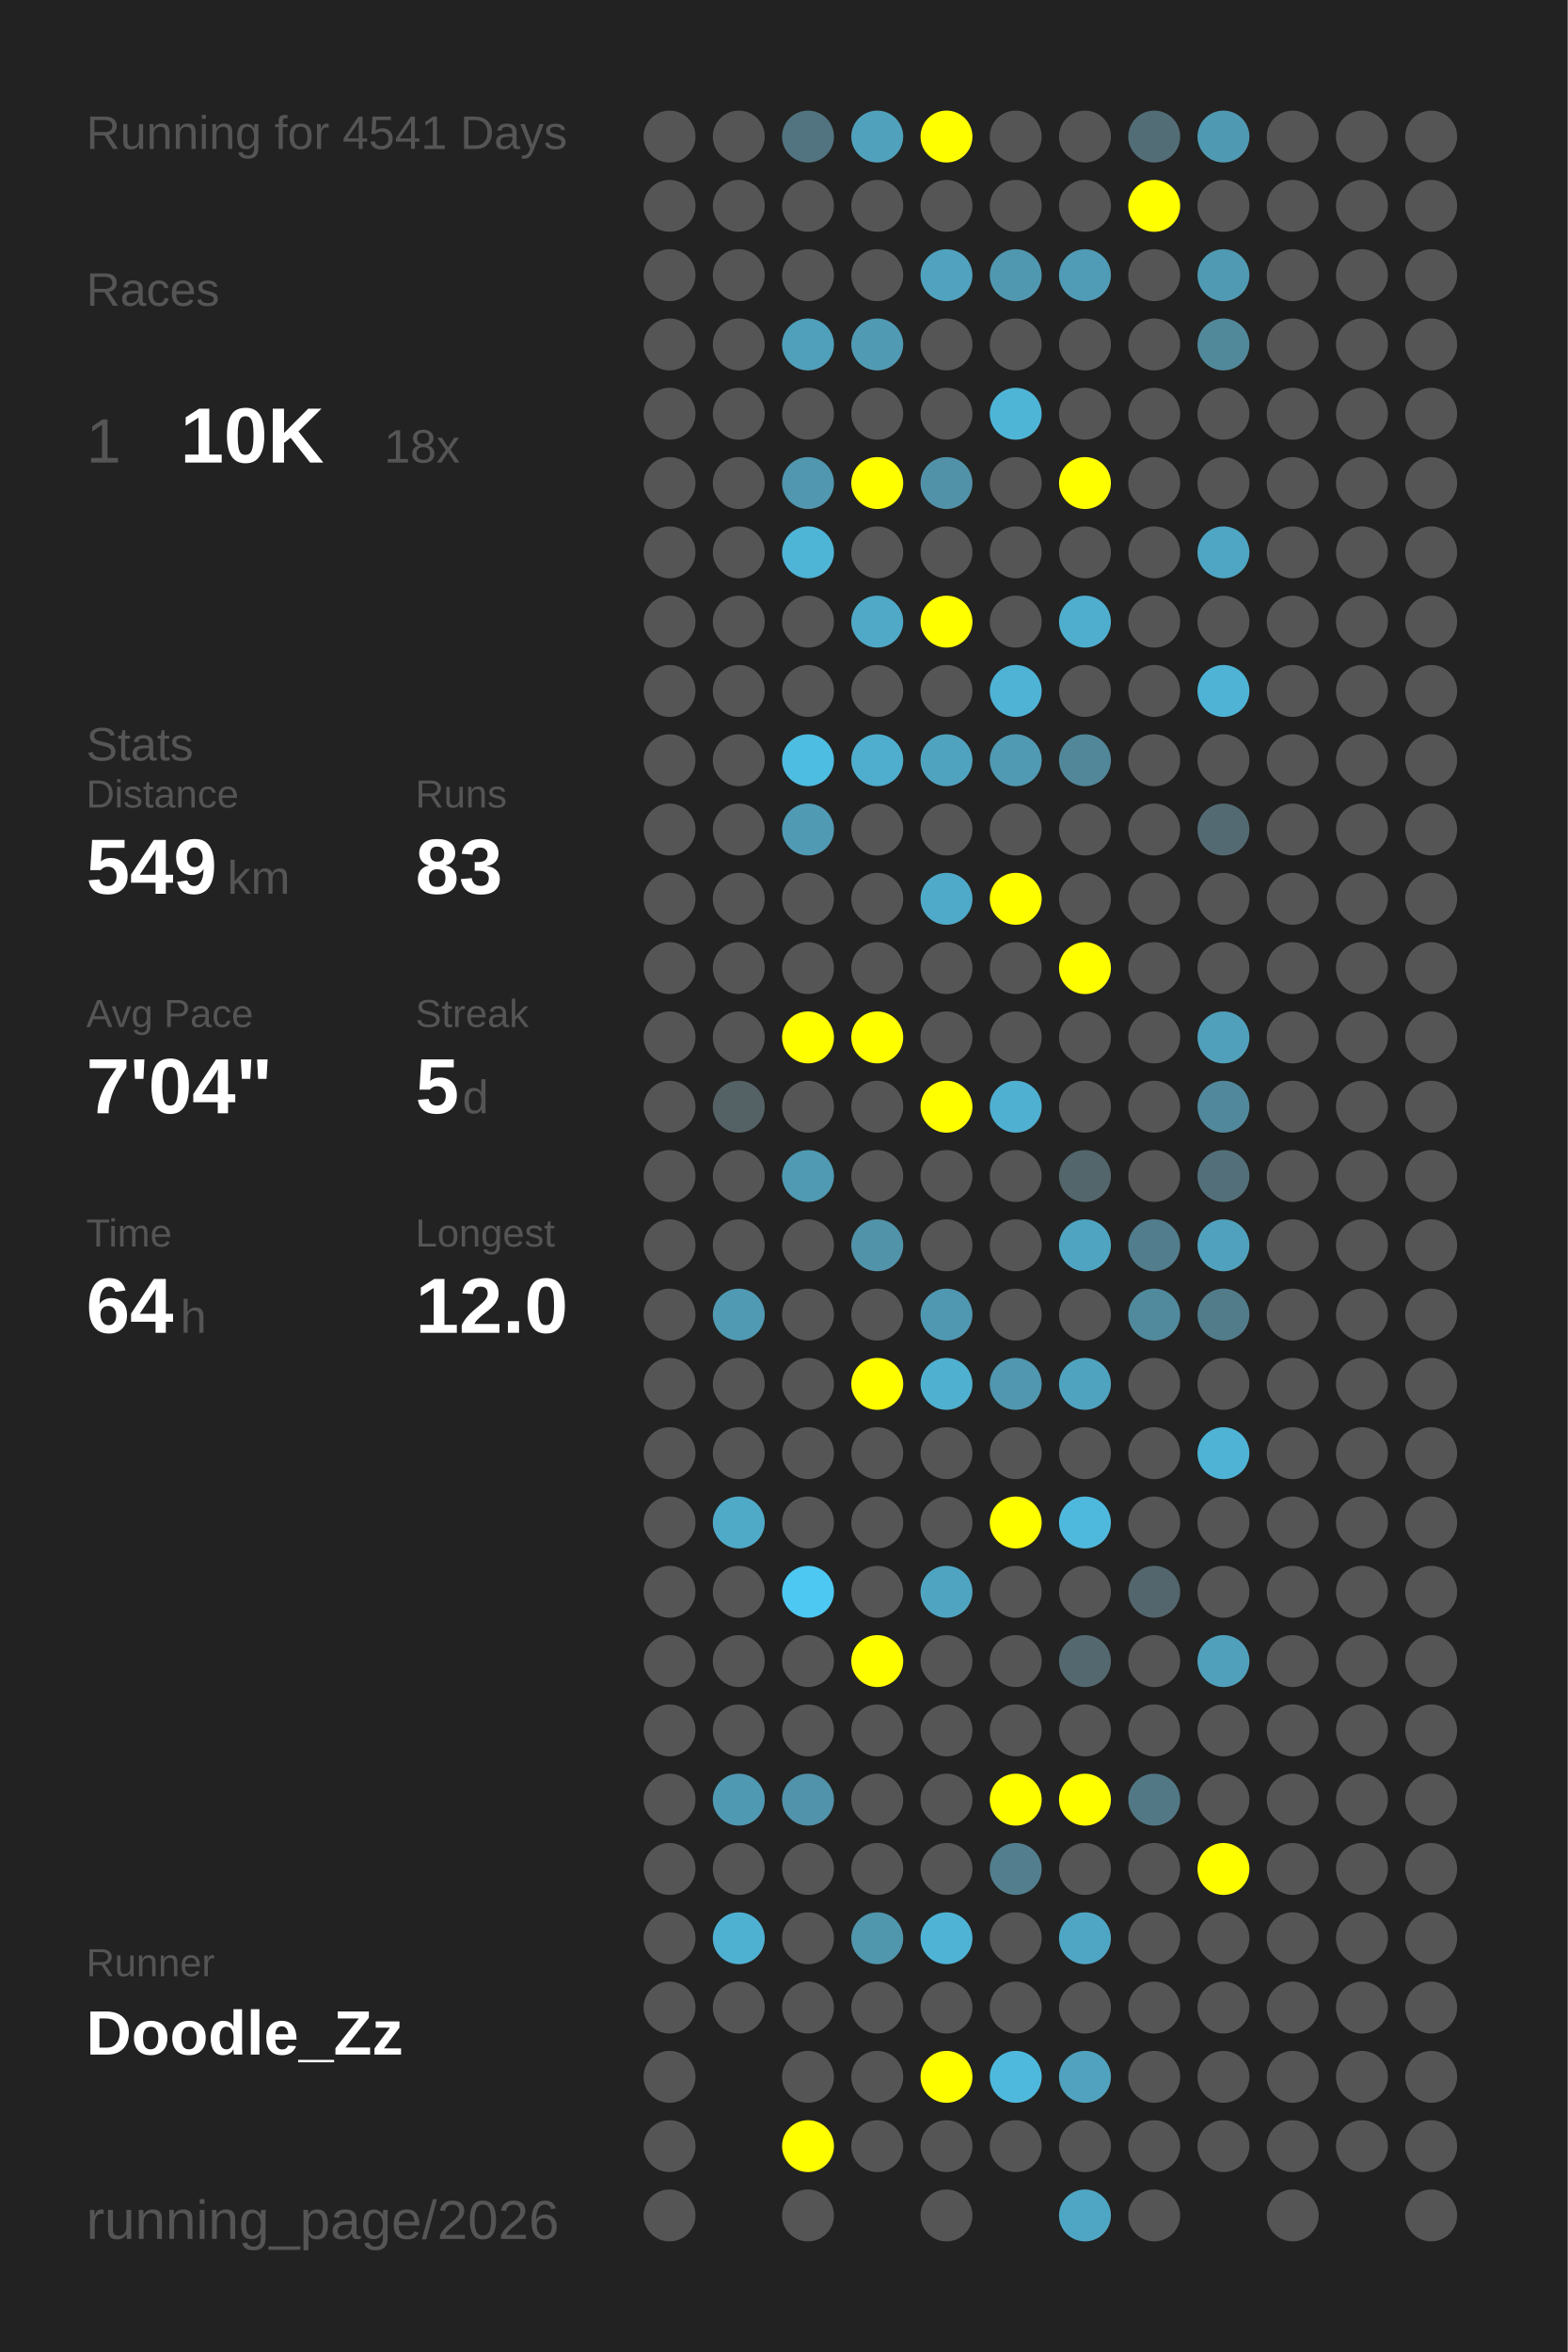
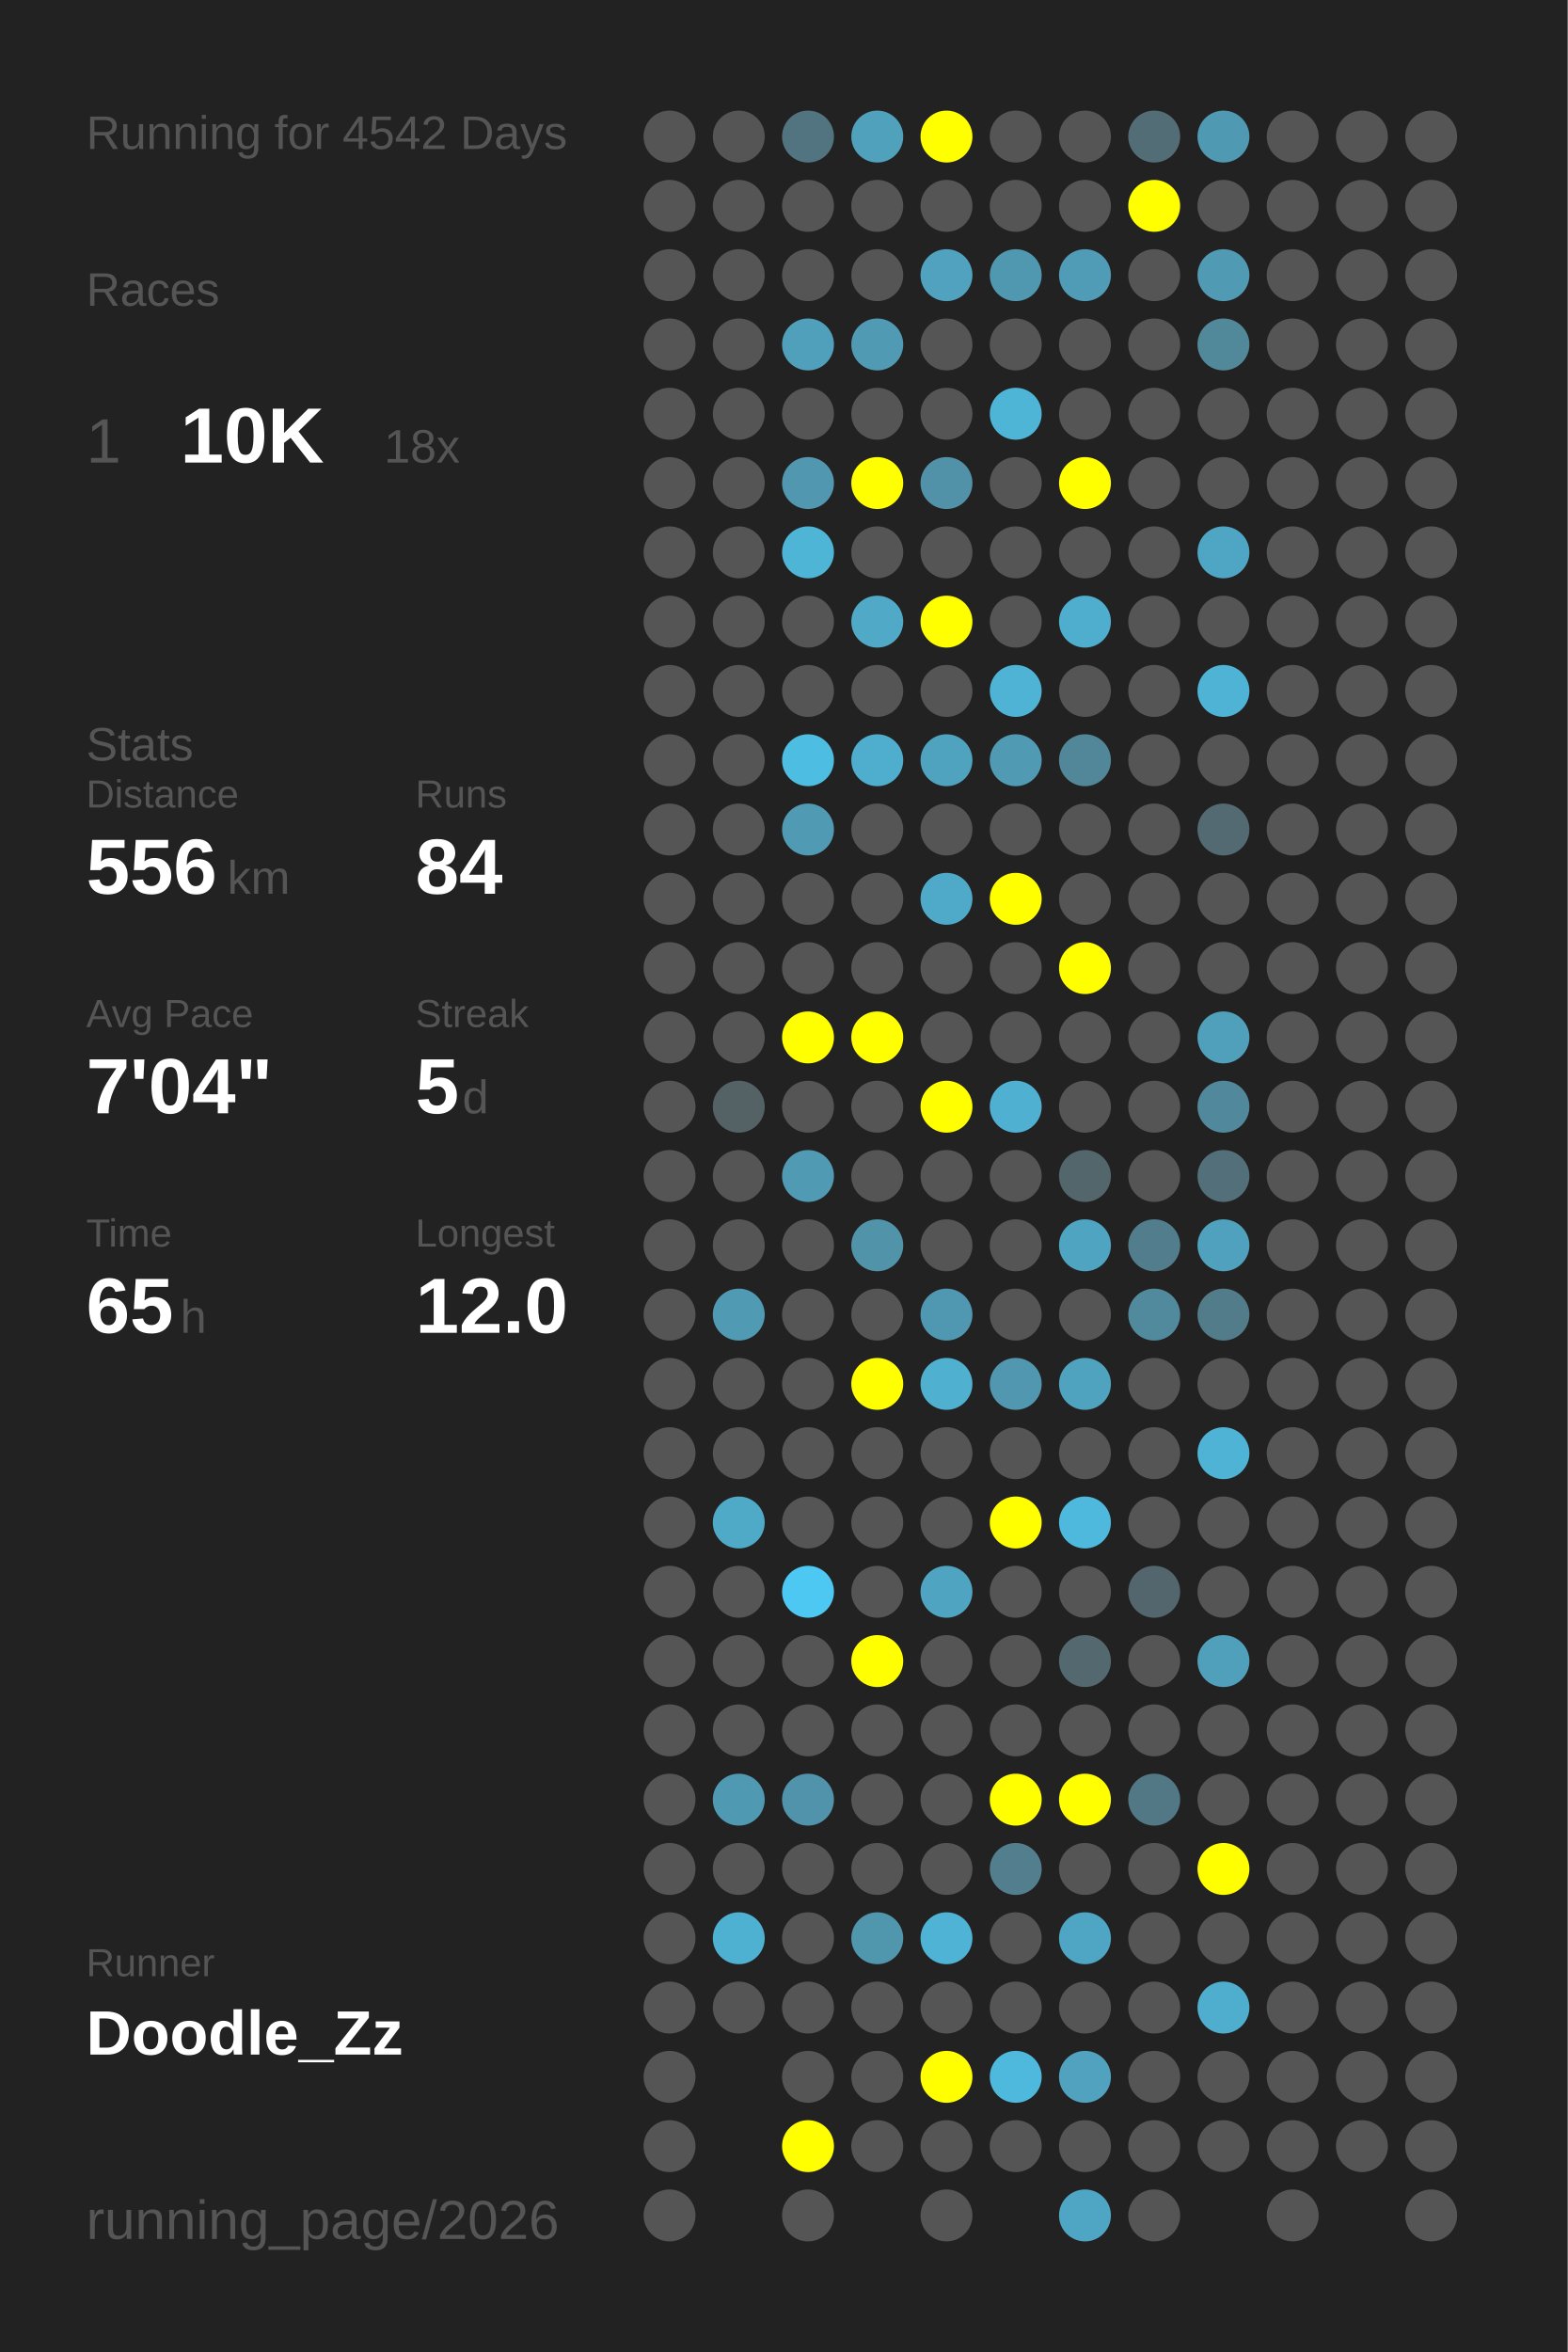
<svg xmlns="http://www.w3.org/2000/svg" baseProfile="full" height="300mm" version="1.1" viewBox="0,0,200,300" width="200mm">
  <defs />
  <rect fill="#222222" height="300" width="200" x="0" y="0" />
-   <text fill="#555555" style="font-size:6px; font-family:Arial;" x="11" y="19">Running for 4541 Days</text>
+   <text fill="#555555" style="font-size:6px; font-family:Arial;" x="11" y="19">Running for 4542 Days</text>
  <text fill="#555555" style="font-size:6px; font-family:Arial;" x="11" y="39">Races</text>
  <text fill="#555555" style="font-size:8px; font-family:Arial;" x="11" y="59">1</text>
  <text fill="#FFFFFF" style="font-size:10px; font-family:Arial; font-weight:bold;" x="23" y="59">10K</text>
  <text fill="#555555" style="font-size:6px; font-family:Arial;" x="49" y="59">18x</text>
  <text fill="#555555" style="font-size:6px; font-family:Arial;" x="11" y="97">Stats</text>
  <text fill="#555555" style="font-size:5px; font-family:Arial;" x="11" y="103">Distance</text>
-   <text fill="#FFFFFF" style="font-size:10px; font-family:Arial; font-weight:bold;" x="11" y="114">549</text>
+   <text fill="#FFFFFF" style="font-size:10px; font-family:Arial; font-weight:bold;" x="11" y="114">556</text>
  <text fill="#555555" style="font-size:6px; font-family:Arial;" x="29" y="114">km</text>
  <text fill="#555555" style="font-size:5px; font-family:Arial;" x="53" y="103">Runs</text>
-   <text fill="#FFFFFF" style="font-size:10px; font-family:Arial; font-weight:bold;" x="53" y="114">83</text>
+   <text fill="#FFFFFF" style="font-size:10px; font-family:Arial; font-weight:bold;" x="53" y="114">84</text>
  <text fill="#555555" style="font-size:5px; font-family:Arial;" x="11" y="131">Avg Pace</text>
  <text fill="#FFFFFF" style="font-size:10px; font-family:Arial; font-weight:bold;" x="11" y="142">7'04"</text>
  <text fill="#555555" style="font-size:5px; font-family:Arial;" x="53" y="131">Streak</text>
  <text fill="#FFFFFF" style="font-size:10px; font-family:Arial; font-weight:bold;" x="53" y="142">5</text>
  <text fill="#555555" style="font-size:6px; font-family:Arial;" x="59" y="142">d</text>
  <text fill="#555555" style="font-size:5px; font-family:Arial;" x="11" y="159">Time</text>
-   <text fill="#FFFFFF" style="font-size:10px; font-family:Arial; font-weight:bold;" x="11" y="170">64</text>
+   <text fill="#FFFFFF" style="font-size:10px; font-family:Arial; font-weight:bold;" x="11" y="170">65</text>
  <text fill="#555555" style="font-size:6px; font-family:Arial;" x="23" y="170">h</text>
  <text fill="#555555" style="font-size:5px; font-family:Arial;" x="53" y="159">Longest</text>
  <text fill="#FFFFFF" style="font-size:10px; font-family:Arial; font-weight:bold;" x="53" y="170">12.0</text>
  <text fill="#555555" style="font-size:5px; font-family:Arial;" x="11" y="252.065">Runner</text>
  <text fill="#FFFFFF" style="font-size:8px; font-family:Arial; font-weight:bold;" x="11" y="262.065">Doodle_Zz</text>
  <text fill="#555555" style="font-size:7px; font-family:Arial;" x="11" y="285.581">running_page/2026</text>
  <circle cx="85.417" cy="17.419" fill="#555555" r="3.312" />
  <circle cx="85.417" cy="26.258" fill="#555555" r="3.312" />
  <circle cx="85.417" cy="35.097" fill="#555555" r="3.312" />
  <circle cx="85.417" cy="43.935" fill="#555555" r="3.312" />
  <circle cx="85.417" cy="52.774" fill="#555555" r="3.312" />
  <circle cx="85.417" cy="61.613" fill="#555555" r="3.312" />
  <circle cx="85.417" cy="70.452" fill="#555555" r="3.312" />
  <circle cx="85.417" cy="79.29" fill="#555555" r="3.312" />
  <circle cx="85.417" cy="88.129" fill="#555555" r="3.312" />
  <circle cx="85.417" cy="96.968" fill="#555555" r="3.312" />
  <circle cx="85.417" cy="105.806" fill="#555555" r="3.312" />
  <circle cx="85.417" cy="114.645" fill="#555555" r="3.312" />
  <circle cx="85.417" cy="123.484" fill="#555555" r="3.312" />
  <circle cx="85.417" cy="132.323" fill="#555555" r="3.312" />
  <circle cx="85.417" cy="141.161" fill="#555555" r="3.312" />
  <circle cx="85.417" cy="150" fill="#555555" r="3.312" />
  <circle cx="85.417" cy="158.839" fill="#555555" r="3.312" />
  <circle cx="85.417" cy="167.677" fill="#555555" r="3.312" />
  <circle cx="85.417" cy="176.516" fill="#555555" r="3.312" />
  <circle cx="85.417" cy="185.355" fill="#555555" r="3.312" />
  <circle cx="85.417" cy="194.194" fill="#555555" r="3.312" />
  <circle cx="85.417" cy="203.032" fill="#555555" r="3.312" />
  <circle cx="85.417" cy="211.871" fill="#555555" r="3.312" />
  <circle cx="85.417" cy="220.71" fill="#555555" r="3.312" />
  <circle cx="85.417" cy="229.548" fill="#555555" r="3.312" />
  <circle cx="85.417" cy="238.387" fill="#555555" r="3.312" />
  <circle cx="85.417" cy="247.226" fill="#555555" r="3.312" />
  <circle cx="85.417" cy="256.065" fill="#555555" r="3.312" />
  <circle cx="85.417" cy="264.903" fill="#555555" r="3.312" />
  <circle cx="85.417" cy="273.742" fill="#555555" r="3.312" />
  <circle cx="85.417" cy="282.581" fill="#555555" r="3.312" />
  <circle cx="94.25" cy="17.419" fill="#555555" r="3.312" />
  <circle cx="94.25" cy="26.258" fill="#555555" r="3.312" />
  <circle cx="94.25" cy="35.097" fill="#555555" r="3.312" />
  <circle cx="94.25" cy="43.935" fill="#555555" r="3.312" />
  <circle cx="94.25" cy="52.774" fill="#555555" r="3.312" />
  <circle cx="94.25" cy="61.613" fill="#555555" r="3.312" />
  <circle cx="94.25" cy="70.452" fill="#555555" r="3.312" />
  <circle cx="94.25" cy="79.29" fill="#555555" r="3.312" />
  <circle cx="94.25" cy="88.129" fill="#555555" r="3.312" />
  <circle cx="94.25" cy="96.968" fill="#555555" r="3.312" />
  <circle cx="94.25" cy="105.806" fill="#555555" r="3.312" />
  <circle cx="94.25" cy="114.645" fill="#555555" r="3.312" />
  <circle cx="94.25" cy="123.484" fill="#555555" r="3.312" />
  <circle cx="94.25" cy="132.323" fill="#555555" r="3.312" />
  <circle cx="94.25" cy="141.161" fill="#546266" r="3.312" />
  <circle cx="94.25" cy="150" fill="#555555" r="3.312" />
  <circle cx="94.25" cy="158.839" fill="#555555" r="3.312" />
  <circle cx="94.25" cy="167.677" fill="#509ab3" r="3.312" />
  <circle cx="94.25" cy="176.516" fill="#555555" r="3.312" />
  <circle cx="94.25" cy="185.355" fill="#555555" r="3.312" />
  <circle cx="94.25" cy="194.194" fill="#4faac8" r="3.312" />
  <circle cx="94.25" cy="203.032" fill="#555555" r="3.312" />
  <circle cx="94.25" cy="211.871" fill="#555555" r="3.312" />
  <circle cx="94.25" cy="220.71" fill="#555555" r="3.312" />
  <circle cx="94.25" cy="229.548" fill="#5099b2" r="3.312" />
  <circle cx="94.25" cy="238.387" fill="#555555" r="3.312" />
  <circle cx="94.25" cy="247.226" fill="#4fb1d2" r="3.312" />
  <circle cx="94.25" cy="256.065" fill="#555555" r="3.312" />
  <circle cx="103.083" cy="17.419" fill="#527480" r="3.312" />
  <circle cx="103.083" cy="26.258" fill="#555555" r="3.312" />
  <circle cx="103.083" cy="35.097" fill="#555555" r="3.312" />
  <circle cx="103.083" cy="43.935" fill="#50a0bb" r="3.312" />
  <circle cx="103.083" cy="52.774" fill="#555555" r="3.312" />
  <circle cx="103.083" cy="61.613" fill="#5097af" r="3.312" />
  <circle cx="103.083" cy="70.452" fill="#4eb5d7" r="3.312" />
  <circle cx="103.083" cy="79.29" fill="#555555" r="3.312" />
  <circle cx="103.083" cy="88.129" fill="#555555" r="3.312" />
  <circle cx="103.083" cy="96.968" fill="#4ebde2" r="3.312" />
  <circle cx="103.083" cy="105.806" fill="#509ab3" r="3.312" />
  <circle cx="103.083" cy="114.645" fill="#555555" r="3.312" />
  <circle cx="103.083" cy="123.484" fill="#555555" r="3.312" />
  <circle cx="103.083" cy="132.323" fill="#FFFF00" r="3.312" />
  <circle cx="103.083" cy="141.161" fill="#555555" r="3.312" />
  <circle cx="103.083" cy="150" fill="#509ab3" r="3.312" />
  <circle cx="103.083" cy="158.839" fill="#555555" r="3.312" />
  <circle cx="103.083" cy="167.677" fill="#555555" r="3.312" />
  <circle cx="103.083" cy="176.516" fill="#555555" r="3.312" />
  <circle cx="103.083" cy="185.355" fill="#555555" r="3.312" />
  <circle cx="103.083" cy="194.194" fill="#555555" r="3.312" />
  <circle cx="103.083" cy="203.032" fill="#4dc8f2" r="3.312" />
  <circle cx="103.083" cy="211.871" fill="#555555" r="3.312" />
  <circle cx="103.083" cy="220.71" fill="#555555" r="3.312" />
  <circle cx="103.083" cy="229.548" fill="#5093aa" r="3.312" />
  <circle cx="103.083" cy="238.387" fill="#555555" r="3.312" />
  <circle cx="103.083" cy="247.226" fill="#555555" r="3.312" />
  <circle cx="103.083" cy="256.065" fill="#555555" r="3.312" />
  <circle cx="103.083" cy="264.903" fill="#555555" r="3.312" />
  <circle cx="103.083" cy="273.742" fill="#FFFF00" r="3.312" />
  <circle cx="103.083" cy="282.581" fill="#555555" r="3.312" />
  <circle cx="111.917" cy="17.419" fill="#50a1bc" r="3.312" />
  <circle cx="111.917" cy="26.258" fill="#555555" r="3.312" />
  <circle cx="111.917" cy="35.097" fill="#555555" r="3.312" />
  <circle cx="111.917" cy="43.935" fill="#509ab3" r="3.312" />
  <circle cx="111.917" cy="52.774" fill="#555555" r="3.312" />
  <circle cx="111.917" cy="61.613" fill="#FFFF00" r="3.312" />
  <circle cx="111.917" cy="70.452" fill="#555555" r="3.312" />
  <circle cx="111.917" cy="79.29" fill="#4fa9c7" r="3.312" />
  <circle cx="111.917" cy="88.129" fill="#555555" r="3.312" />
  <circle cx="111.917" cy="96.968" fill="#4fadcd" r="3.312" />
  <circle cx="111.917" cy="105.806" fill="#555555" r="3.312" />
  <circle cx="111.917" cy="114.645" fill="#555555" r="3.312" />
  <circle cx="111.917" cy="123.484" fill="#555555" r="3.312" />
  <circle cx="111.917" cy="132.323" fill="#FFFF00" r="3.312" />
  <circle cx="111.917" cy="141.161" fill="#555555" r="3.312" />
  <circle cx="111.917" cy="150" fill="#555555" r="3.312" />
  <circle cx="111.917" cy="158.839" fill="#5193a9" r="3.312" />
  <circle cx="111.917" cy="167.677" fill="#555555" r="3.312" />
  <circle cx="111.917" cy="176.516" fill="#FFFF00" r="3.312" />
  <circle cx="111.917" cy="185.355" fill="#555555" r="3.312" />
  <circle cx="111.917" cy="194.194" fill="#555555" r="3.312" />
  <circle cx="111.917" cy="203.032" fill="#555555" r="3.312" />
  <circle cx="111.917" cy="211.871" fill="#FFFF00" r="3.312" />
  <circle cx="111.917" cy="220.71" fill="#555555" r="3.312" />
  <circle cx="111.917" cy="229.548" fill="#555555" r="3.312" />
  <circle cx="111.917" cy="238.387" fill="#555555" r="3.312" />
  <circle cx="111.917" cy="247.226" fill="#5096ad" r="3.312" />
  <circle cx="111.917" cy="256.065" fill="#555555" r="3.312" />
  <circle cx="111.917" cy="264.903" fill="#555555" r="3.312" />
  <circle cx="111.917" cy="273.742" fill="#555555" r="3.312" />
  <circle cx="120.75" cy="17.419" fill="#FFFF00" r="3.312" />
  <circle cx="120.75" cy="26.258" fill="#555555" r="3.312" />
  <circle cx="120.75" cy="35.097" fill="#50a2be" r="3.312" />
  <circle cx="120.75" cy="43.935" fill="#555555" r="3.312" />
  <circle cx="120.75" cy="52.774" fill="#555555" r="3.312" />
  <circle cx="120.75" cy="61.613" fill="#5192a8" r="3.312" />
  <circle cx="120.75" cy="70.452" fill="#555555" r="3.312" />
  <circle cx="120.75" cy="79.29" fill="#FFFF00" r="3.312" />
  <circle cx="120.75" cy="88.129" fill="#555555" r="3.312" />
  <circle cx="120.75" cy="96.968" fill="#4fa3bf" r="3.312" />
  <circle cx="120.75" cy="105.806" fill="#555555" r="3.312" />
  <circle cx="120.75" cy="114.645" fill="#4faac9" r="3.312" />
  <circle cx="120.75" cy="123.484" fill="#555555" r="3.312" />
  <circle cx="120.75" cy="132.323" fill="#555555" r="3.312" />
  <circle cx="120.75" cy="141.161" fill="#FFFF00" r="3.312" />
  <circle cx="120.75" cy="150" fill="#555555" r="3.312" />
  <circle cx="120.75" cy="158.839" fill="#555555" r="3.312" />
  <circle cx="120.75" cy="167.677" fill="#5098b1" r="3.312" />
  <circle cx="120.75" cy="176.516" fill="#4fb0d0" r="3.312" />
  <circle cx="120.75" cy="185.355" fill="#555555" r="3.312" />
  <circle cx="120.75" cy="194.194" fill="#555555" r="3.312" />
  <circle cx="120.75" cy="203.032" fill="#4fa5c1" r="3.312" />
  <circle cx="120.75" cy="211.871" fill="#555555" r="3.312" />
  <circle cx="120.75" cy="220.71" fill="#555555" r="3.312" />
  <circle cx="120.75" cy="229.548" fill="#555555" r="3.312" />
  <circle cx="120.75" cy="238.387" fill="#555555" r="3.312" />
  <circle cx="120.75" cy="247.226" fill="#4eb3d4" r="3.312" />
  <circle cx="120.75" cy="256.065" fill="#555555" r="3.312" />
  <circle cx="120.75" cy="264.903" fill="#FFFF00" r="3.312" />
  <circle cx="120.75" cy="273.742" fill="#555555" r="3.312" />
  <circle cx="120.75" cy="282.581" fill="#555555" r="3.312" />
  <circle cx="129.583" cy="17.419" fill="#555555" r="3.312" />
  <circle cx="129.583" cy="26.258" fill="#555555" r="3.312" />
  <circle cx="129.583" cy="35.097" fill="#5098b0" r="3.312" />
  <circle cx="129.583" cy="43.935" fill="#555555" r="3.312" />
  <circle cx="129.583" cy="52.774" fill="#4eb5d7" r="3.312" />
  <circle cx="129.583" cy="61.613" fill="#555555" r="3.312" />
  <circle cx="129.583" cy="70.452" fill="#555555" r="3.312" />
  <circle cx="129.583" cy="79.29" fill="#555555" r="3.312" />
  <circle cx="129.583" cy="88.129" fill="#4eb3d5" r="3.312" />
  <circle cx="129.583" cy="96.968" fill="#509ab3" r="3.312" />
  <circle cx="129.583" cy="105.806" fill="#555555" r="3.312" />
  <circle cx="129.583" cy="114.645" fill="#FFFF00" r="3.312" />
  <circle cx="129.583" cy="123.484" fill="#555555" r="3.312" />
  <circle cx="129.583" cy="132.323" fill="#555555" r="3.312" />
  <circle cx="129.583" cy="141.161" fill="#4fb0d1" r="3.312" />
  <circle cx="129.583" cy="150" fill="#555555" r="3.312" />
  <circle cx="129.583" cy="158.839" fill="#555555" r="3.312" />
  <circle cx="129.583" cy="167.677" fill="#555555" r="3.312" />
  <circle cx="129.583" cy="176.516" fill="#5097af" r="3.312" />
  <circle cx="129.583" cy="185.355" fill="#555555" r="3.312" />
  <circle cx="129.583" cy="194.194" fill="#FFFF00" r="3.312" />
  <circle cx="129.583" cy="203.032" fill="#555555" r="3.312" />
  <circle cx="129.583" cy="211.871" fill="#555555" r="3.312" />
  <circle cx="129.583" cy="220.71" fill="#555555" r="3.312" />
  <circle cx="129.583" cy="229.548" fill="#FFFF00" r="3.312" />
  <circle cx="129.583" cy="238.387" fill="#527e8d" r="3.312" />
  <circle cx="129.583" cy="247.226" fill="#555555" r="3.312" />
  <circle cx="129.583" cy="256.065" fill="#555555" r="3.312" />
  <circle cx="129.583" cy="264.903" fill="#4eb9dd" r="3.312" />
  <circle cx="129.583" cy="273.742" fill="#555555" r="3.312" />
  <circle cx="138.417" cy="17.419" fill="#555555" r="3.312" />
  <circle cx="138.417" cy="26.258" fill="#555555" r="3.312" />
  <circle cx="138.417" cy="35.097" fill="#509bb5" r="3.312" />
  <circle cx="138.417" cy="43.935" fill="#555555" r="3.312" />
  <circle cx="138.417" cy="52.774" fill="#555555" r="3.312" />
  <circle cx="138.417" cy="61.613" fill="#FFFF00" r="3.312" />
  <circle cx="138.417" cy="70.452" fill="#555555" r="3.312" />
  <circle cx="138.417" cy="79.29" fill="#4faece" r="3.312" />
  <circle cx="138.417" cy="88.129" fill="#555555" r="3.312" />
  <circle cx="138.417" cy="96.968" fill="#518799" r="3.312" />
  <circle cx="138.417" cy="105.806" fill="#555555" r="3.312" />
  <circle cx="138.417" cy="114.645" fill="#555555" r="3.312" />
  <circle cx="138.417" cy="123.484" fill="#FFFF00" r="3.312" />
  <circle cx="138.417" cy="132.323" fill="#555555" r="3.312" />
  <circle cx="138.417" cy="141.161" fill="#555555" r="3.312" />
  <circle cx="138.417" cy="150" fill="#53666c" r="3.312" />
  <circle cx="138.417" cy="158.839" fill="#4fa5c1" r="3.312" />
  <circle cx="138.417" cy="167.677" fill="#555555" r="3.312" />
  <circle cx="138.417" cy="176.516" fill="#4fa3bf" r="3.312" />
  <circle cx="138.417" cy="185.355" fill="#555555" r="3.312" />
  <circle cx="138.417" cy="194.194" fill="#4eb9dd" r="3.312" />
  <circle cx="138.417" cy="203.032" fill="#555555" r="3.312" />
  <circle cx="138.417" cy="211.871" fill="#53686f" r="3.312" />
  <circle cx="138.417" cy="220.71" fill="#555555" r="3.312" />
  <circle cx="138.417" cy="229.548" fill="#FFFF00" r="3.312" />
  <circle cx="138.417" cy="238.387" fill="#555555" r="3.312" />
  <circle cx="138.417" cy="247.226" fill="#4fa6c4" r="3.312" />
  <circle cx="138.417" cy="256.065" fill="#555555" r="3.312" />
  <circle cx="138.417" cy="264.903" fill="#50a2be" r="3.312" />
  <circle cx="138.417" cy="273.742" fill="#555555" r="3.312" />
  <circle cx="138.417" cy="282.581" fill="#4fa6c4" r="3.312" />
  <circle cx="147.25" cy="17.419" fill="#536d76" r="3.312" />
  <circle cx="147.25" cy="26.258" fill="#FFFF00" r="3.312" />
  <circle cx="147.25" cy="35.097" fill="#555555" r="3.312" />
  <circle cx="147.25" cy="43.935" fill="#555555" r="3.312" />
  <circle cx="147.25" cy="52.774" fill="#555555" r="3.312" />
  <circle cx="147.25" cy="61.613" fill="#555555" r="3.312" />
  <circle cx="147.25" cy="70.452" fill="#555555" r="3.312" />
  <circle cx="147.25" cy="79.29" fill="#555555" r="3.312" />
  <circle cx="147.25" cy="88.129" fill="#555555" r="3.312" />
  <circle cx="147.25" cy="96.968" fill="#555555" r="3.312" />
  <circle cx="147.25" cy="105.806" fill="#555555" r="3.312" />
  <circle cx="147.25" cy="114.645" fill="#555555" r="3.312" />
  <circle cx="147.25" cy="123.484" fill="#555555" r="3.312" />
  <circle cx="147.25" cy="132.323" fill="#555555" r="3.312" />
  <circle cx="147.25" cy="141.161" fill="#555555" r="3.312" />
  <circle cx="147.25" cy="150" fill="#555555" r="3.312" />
  <circle cx="147.25" cy="158.839" fill="#527d8c" r="3.312" />
  <circle cx="147.25" cy="167.677" fill="#518a9d" r="3.312" />
  <circle cx="147.25" cy="176.516" fill="#555555" r="3.312" />
  <circle cx="147.25" cy="185.355" fill="#555555" r="3.312" />
  <circle cx="147.25" cy="194.194" fill="#555555" r="3.312" />
  <circle cx="147.25" cy="203.032" fill="#53666d" r="3.312" />
  <circle cx="147.25" cy="211.871" fill="#555555" r="3.312" />
  <circle cx="147.25" cy="220.71" fill="#555555" r="3.312" />
  <circle cx="147.25" cy="229.548" fill="#527885" r="3.312" />
  <circle cx="147.25" cy="238.387" fill="#555555" r="3.312" />
  <circle cx="147.25" cy="247.226" fill="#555555" r="3.312" />
  <circle cx="147.25" cy="256.065" fill="#555555" r="3.312" />
  <circle cx="147.25" cy="264.903" fill="#555555" r="3.312" />
  <circle cx="147.25" cy="273.742" fill="#555555" r="3.312" />
  <circle cx="147.25" cy="282.581" fill="#555555" r="3.312" />
  <circle cx="156.083" cy="17.419" fill="#5099b2" r="3.312" />
  <circle cx="156.083" cy="26.258" fill="#555555" r="3.312" />
  <circle cx="156.083" cy="35.097" fill="#509ab3" r="3.312" />
  <circle cx="156.083" cy="43.935" fill="#51899b" r="3.312" />
  <circle cx="156.083" cy="52.774" fill="#555555" r="3.312" />
  <circle cx="156.083" cy="61.613" fill="#555555" r="3.312" />
  <circle cx="156.083" cy="70.452" fill="#4fa6c4" r="3.312" />
  <circle cx="156.083" cy="79.29" fill="#555555" r="3.312" />
  <circle cx="156.083" cy="88.129" fill="#4eb3d5" r="3.312" />
  <circle cx="156.083" cy="96.968" fill="#555555" r="3.312" />
  <circle cx="156.083" cy="105.806" fill="#536a72" r="3.312" />
  <circle cx="156.083" cy="114.645" fill="#555555" r="3.312" />
  <circle cx="156.083" cy="123.484" fill="#555555" r="3.312" />
  <circle cx="156.083" cy="132.323" fill="#50a0bb" r="3.312" />
  <circle cx="156.083" cy="141.161" fill="#51889b" r="3.312" />
  <circle cx="156.083" cy="150" fill="#53707a" r="3.312" />
  <circle cx="156.083" cy="158.839" fill="#50a1bd" r="3.312" />
  <circle cx="156.083" cy="167.677" fill="#527c8a" r="3.312" />
  <circle cx="156.083" cy="176.516" fill="#555555" r="3.312" />
  <circle cx="156.083" cy="185.355" fill="#4eb3d5" r="3.312" />
  <circle cx="156.083" cy="194.194" fill="#555555" r="3.312" />
  <circle cx="156.083" cy="203.032" fill="#555555" r="3.312" />
  <circle cx="156.083" cy="211.871" fill="#50a0bc" r="3.312" />
  <circle cx="156.083" cy="220.71" fill="#555555" r="3.312" />
  <circle cx="156.083" cy="229.548" fill="#555555" r="3.312" />
  <circle cx="156.083" cy="238.387" fill="#FFFF00" r="3.312" />
  <circle cx="156.083" cy="247.226" fill="#555555" r="3.312" />
-   <circle cx="156.083" cy="256.065" fill="#555555" r="3.312" />
+   <circle cx="156.083" cy="256.065" fill="#4faece" r="3.312" />
  <circle cx="156.083" cy="264.903" fill="#555555" r="3.312" />
  <circle cx="156.083" cy="273.742" fill="#555555" r="3.312" />
  <circle cx="164.917" cy="17.419" fill="#555555" r="3.312" />
  <circle cx="164.917" cy="26.258" fill="#555555" r="3.312" />
  <circle cx="164.917" cy="35.097" fill="#555555" r="3.312" />
  <circle cx="164.917" cy="43.935" fill="#555555" r="3.312" />
  <circle cx="164.917" cy="52.774" fill="#555555" r="3.312" />
  <circle cx="164.917" cy="61.613" fill="#555555" r="3.312" />
  <circle cx="164.917" cy="70.452" fill="#555555" r="3.312" />
  <circle cx="164.917" cy="79.29" fill="#555555" r="3.312" />
  <circle cx="164.917" cy="88.129" fill="#555555" r="3.312" />
  <circle cx="164.917" cy="96.968" fill="#555555" r="3.312" />
  <circle cx="164.917" cy="105.806" fill="#555555" r="3.312" />
  <circle cx="164.917" cy="114.645" fill="#555555" r="3.312" />
  <circle cx="164.917" cy="123.484" fill="#555555" r="3.312" />
  <circle cx="164.917" cy="132.323" fill="#555555" r="3.312" />
  <circle cx="164.917" cy="141.161" fill="#555555" r="3.312" />
  <circle cx="164.917" cy="150" fill="#555555" r="3.312" />
  <circle cx="164.917" cy="158.839" fill="#555555" r="3.312" />
  <circle cx="164.917" cy="167.677" fill="#555555" r="3.312" />
  <circle cx="164.917" cy="176.516" fill="#555555" r="3.312" />
  <circle cx="164.917" cy="185.355" fill="#555555" r="3.312" />
  <circle cx="164.917" cy="194.194" fill="#555555" r="3.312" />
  <circle cx="164.917" cy="203.032" fill="#555555" r="3.312" />
  <circle cx="164.917" cy="211.871" fill="#555555" r="3.312" />
  <circle cx="164.917" cy="220.71" fill="#555555" r="3.312" />
  <circle cx="164.917" cy="229.548" fill="#555555" r="3.312" />
  <circle cx="164.917" cy="238.387" fill="#555555" r="3.312" />
  <circle cx="164.917" cy="247.226" fill="#555555" r="3.312" />
  <circle cx="164.917" cy="256.065" fill="#555555" r="3.312" />
  <circle cx="164.917" cy="264.903" fill="#555555" r="3.312" />
  <circle cx="164.917" cy="273.742" fill="#555555" r="3.312" />
  <circle cx="164.917" cy="282.581" fill="#555555" r="3.312" />
  <circle cx="173.75" cy="17.419" fill="#555555" r="3.312" />
  <circle cx="173.75" cy="26.258" fill="#555555" r="3.312" />
  <circle cx="173.75" cy="35.097" fill="#555555" r="3.312" />
  <circle cx="173.75" cy="43.935" fill="#555555" r="3.312" />
  <circle cx="173.75" cy="52.774" fill="#555555" r="3.312" />
  <circle cx="173.75" cy="61.613" fill="#555555" r="3.312" />
  <circle cx="173.75" cy="70.452" fill="#555555" r="3.312" />
  <circle cx="173.75" cy="79.29" fill="#555555" r="3.312" />
  <circle cx="173.75" cy="88.129" fill="#555555" r="3.312" />
  <circle cx="173.75" cy="96.968" fill="#555555" r="3.312" />
  <circle cx="173.75" cy="105.806" fill="#555555" r="3.312" />
  <circle cx="173.75" cy="114.645" fill="#555555" r="3.312" />
  <circle cx="173.75" cy="123.484" fill="#555555" r="3.312" />
  <circle cx="173.75" cy="132.323" fill="#555555" r="3.312" />
  <circle cx="173.75" cy="141.161" fill="#555555" r="3.312" />
  <circle cx="173.75" cy="150" fill="#555555" r="3.312" />
  <circle cx="173.75" cy="158.839" fill="#555555" r="3.312" />
  <circle cx="173.75" cy="167.677" fill="#555555" r="3.312" />
  <circle cx="173.75" cy="176.516" fill="#555555" r="3.312" />
  <circle cx="173.75" cy="185.355" fill="#555555" r="3.312" />
  <circle cx="173.75" cy="194.194" fill="#555555" r="3.312" />
  <circle cx="173.75" cy="203.032" fill="#555555" r="3.312" />
  <circle cx="173.75" cy="211.871" fill="#555555" r="3.312" />
  <circle cx="173.75" cy="220.71" fill="#555555" r="3.312" />
  <circle cx="173.75" cy="229.548" fill="#555555" r="3.312" />
  <circle cx="173.75" cy="238.387" fill="#555555" r="3.312" />
  <circle cx="173.75" cy="247.226" fill="#555555" r="3.312" />
  <circle cx="173.75" cy="256.065" fill="#555555" r="3.312" />
  <circle cx="173.75" cy="264.903" fill="#555555" r="3.312" />
  <circle cx="173.75" cy="273.742" fill="#555555" r="3.312" />
  <circle cx="182.583" cy="17.419" fill="#555555" r="3.312" />
  <circle cx="182.583" cy="26.258" fill="#555555" r="3.312" />
  <circle cx="182.583" cy="35.097" fill="#555555" r="3.312" />
  <circle cx="182.583" cy="43.935" fill="#555555" r="3.312" />
  <circle cx="182.583" cy="52.774" fill="#555555" r="3.312" />
  <circle cx="182.583" cy="61.613" fill="#555555" r="3.312" />
  <circle cx="182.583" cy="70.452" fill="#555555" r="3.312" />
  <circle cx="182.583" cy="79.29" fill="#555555" r="3.312" />
  <circle cx="182.583" cy="88.129" fill="#555555" r="3.312" />
  <circle cx="182.583" cy="96.968" fill="#555555" r="3.312" />
  <circle cx="182.583" cy="105.806" fill="#555555" r="3.312" />
  <circle cx="182.583" cy="114.645" fill="#555555" r="3.312" />
  <circle cx="182.583" cy="123.484" fill="#555555" r="3.312" />
  <circle cx="182.583" cy="132.323" fill="#555555" r="3.312" />
  <circle cx="182.583" cy="141.161" fill="#555555" r="3.312" />
  <circle cx="182.583" cy="150" fill="#555555" r="3.312" />
  <circle cx="182.583" cy="158.839" fill="#555555" r="3.312" />
  <circle cx="182.583" cy="167.677" fill="#555555" r="3.312" />
  <circle cx="182.583" cy="176.516" fill="#555555" r="3.312" />
  <circle cx="182.583" cy="185.355" fill="#555555" r="3.312" />
  <circle cx="182.583" cy="194.194" fill="#555555" r="3.312" />
  <circle cx="182.583" cy="203.032" fill="#555555" r="3.312" />
  <circle cx="182.583" cy="211.871" fill="#555555" r="3.312" />
  <circle cx="182.583" cy="220.71" fill="#555555" r="3.312" />
  <circle cx="182.583" cy="229.548" fill="#555555" r="3.312" />
  <circle cx="182.583" cy="238.387" fill="#555555" r="3.312" />
  <circle cx="182.583" cy="247.226" fill="#555555" r="3.312" />
  <circle cx="182.583" cy="256.065" fill="#555555" r="3.312" />
  <circle cx="182.583" cy="264.903" fill="#555555" r="3.312" />
  <circle cx="182.583" cy="273.742" fill="#555555" r="3.312" />
  <circle cx="182.583" cy="282.581" fill="#555555" r="3.312" />
</svg>
